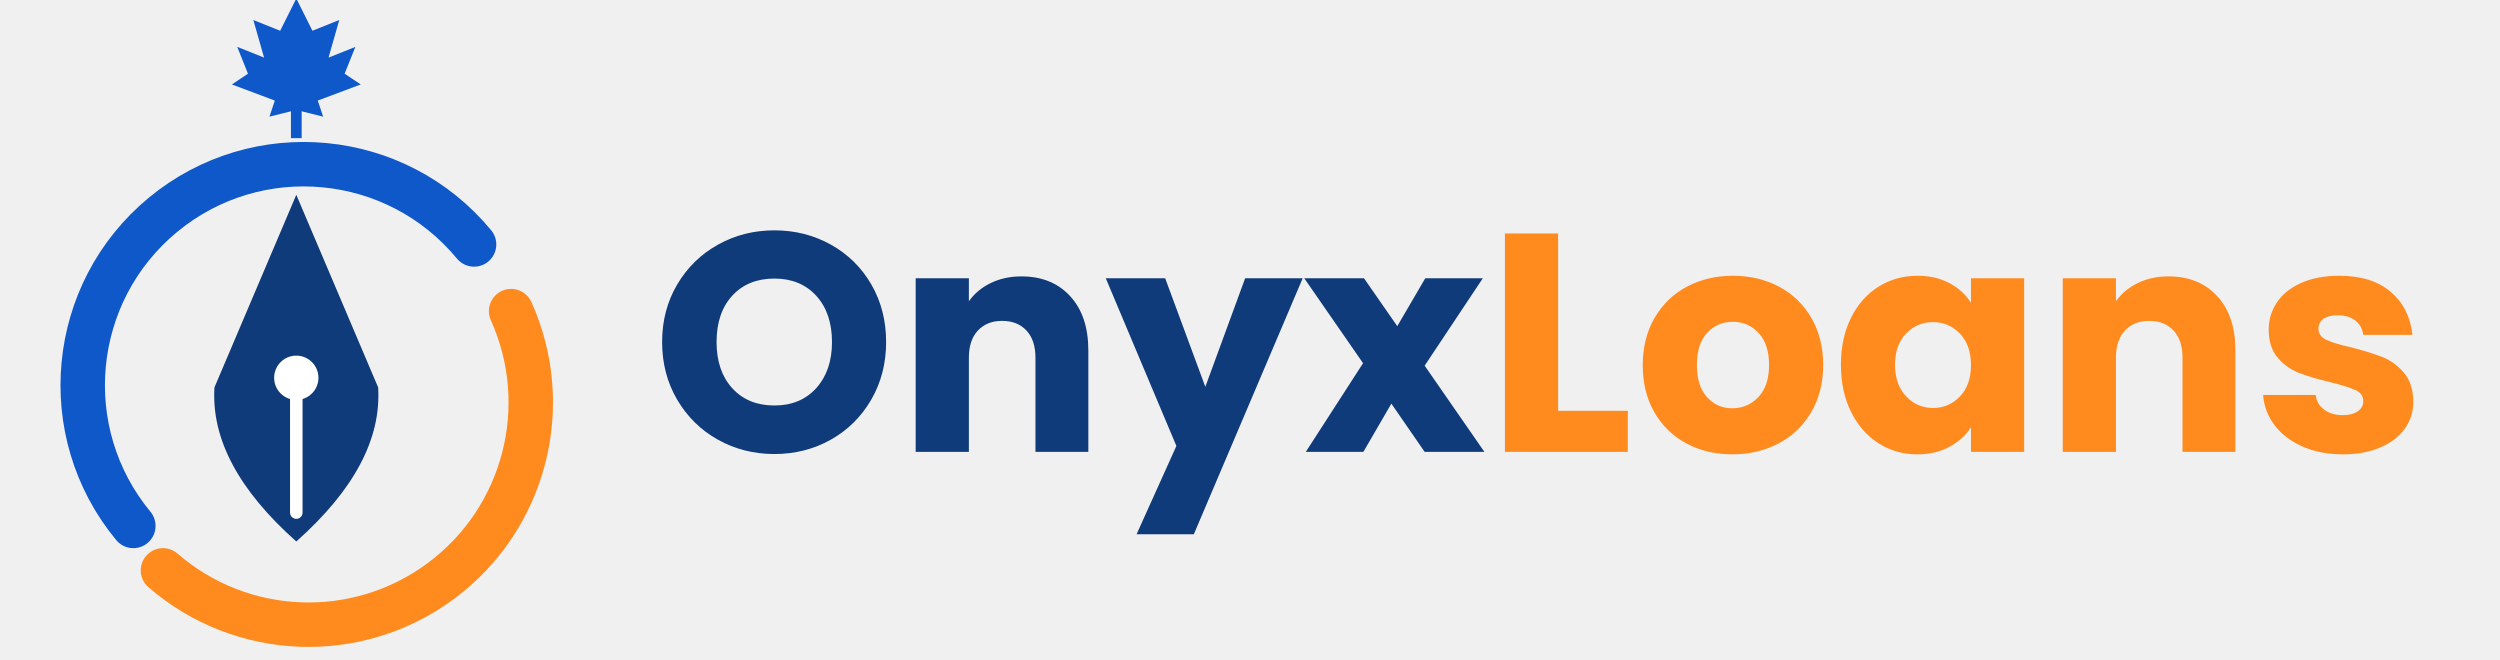
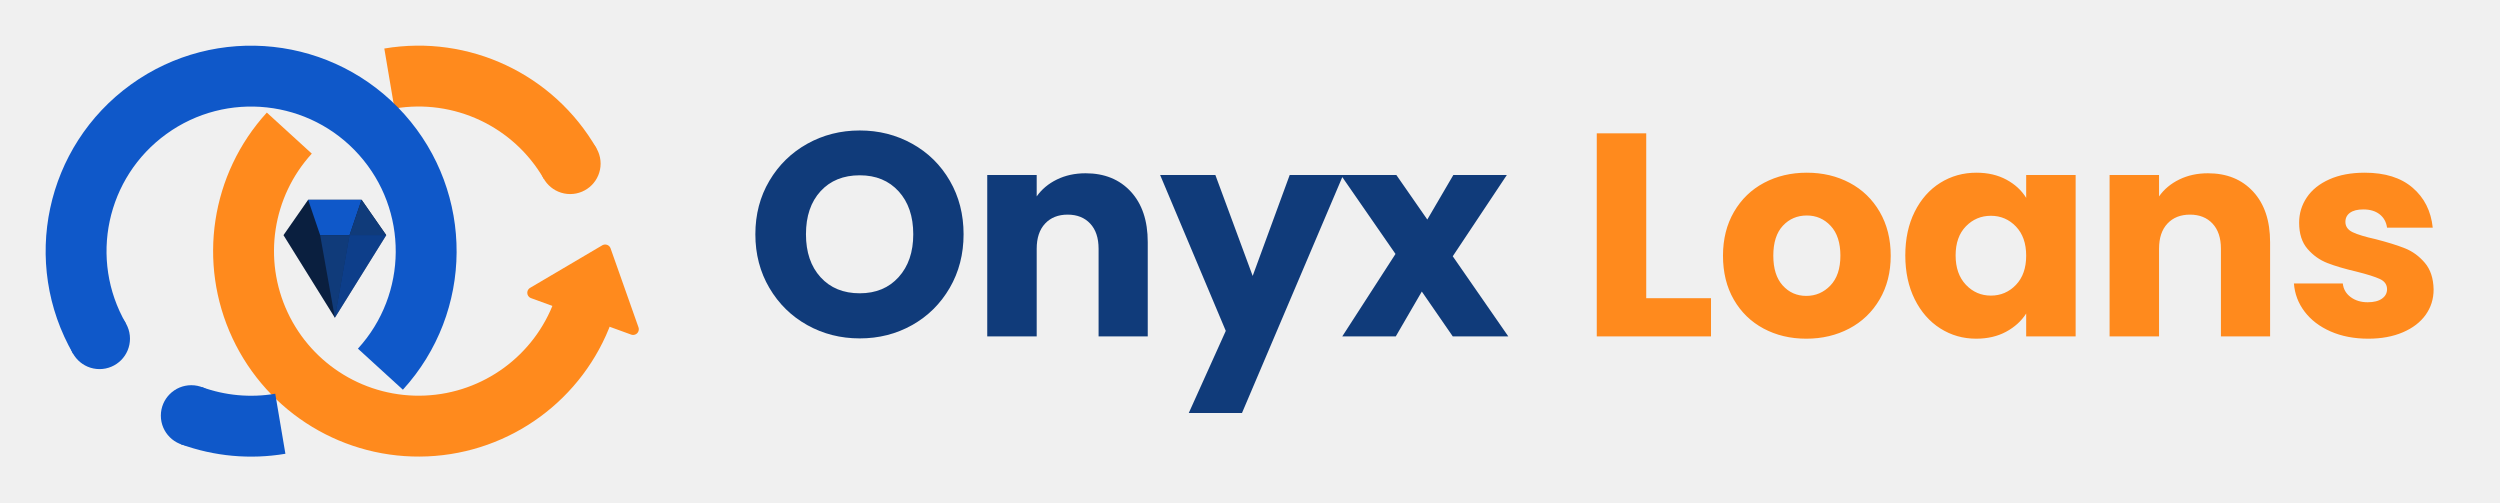
- <svg xmlns="http://www.w3.org/2000/svg" viewBox="0 0 675 178" width="675" height="178">
-   <g transform="translate(0,0) scale(1.0)">
-     <g transform="translate(0,18)">
-       <path d="M36 124 A58 58 0 1 1 128 48" fill="none" stroke="#0F58C9" stroke-width="12" stroke-linecap="round" />
-       <path d="M138 66 A60 60 0 0 1 44 136" fill="none" stroke="#FF8A1D" stroke-width="12" stroke-linecap="round" />
-       <g transform="translate(80,84) scale(1.3) translate(-80,-84)">
-         <path d="M80 46 L97 86 Q98 102 80 118 Q62 102 63 86 Z" fill="#103B7A" />
-         <circle cx="80" cy="84" r="4.6" fill="#FFFFFF" />
-         <path d="M80 88 L80 112" stroke="#FFFFFF" stroke-width="2.6" stroke-linecap="round" />
-       </g>
-     </g>
-     <path d="M0,-12 L3,-6 L8,-8 L6,-1 L11,-3 L9,2 L12,4 L4,7 L5,10 L1,9 L1,14 L-1,14 L-1,9 L-5,10 L-4,7 L-12,4 L-9,2 L-11,-3 L-6,-1 L-8,-8 L-3,-6 Z" transform="translate(80,17) scale(1.45)" fill="#0F58C9" />
+ <svg xmlns="http://www.w3.org/2000/svg" viewBox="0 0 657 132" width="657" height="132">
+   <g transform="translate(-12,-34) scale(1.0)">
+     <path d="M161.84 77.00 A46 46 0 0 0 114.33 54.64" fill="none" stroke="#FF8A1D" stroke-width="16" />
+     <path d="M88.03 68.98 A46 46 0 1 0 165.23 115.73" fill="none" stroke="#FF8A1D" stroke-width="16" />
+     <circle cx="161.84" cy="77.00" r="8.0" fill="#FF8A1D" />
+     <path d="M178.38 120.52 L171.04 99.76 L152.07 110.94 Z" fill="#FF8A1D" stroke="#FF8A1D" stroke-width="3" stroke-linejoin="round" />
+     <path d="M38.16 123.00 A46 46 0 1 1 111.97 131.02" fill="none" stroke="#0F58C9" stroke-width="16" />
+     <circle cx="38.16" cy="123.00" r="8.0" fill="#0F58C9" />
+     <path d="M85.67 145.36 A46 46 0 0 1 62.27 143.23" fill="none" stroke="#0F58C9" stroke-width="16" />
+     <circle cx="62.27" cy="143.23" r="8.0" fill="#0F58C9" />
+     <polygon points="92.98,86.50 107.02,86.50 113.50,95.80 100.00,117.50 86.50,95.80" fill="#0A1F3F" />
+     <polygon points="92.98,86.50 107.02,86.50 103.86,95.80 96.14,95.80" fill="#0F58C9" />
+     <polygon points="107.02,86.50 113.50,95.80 103.86,95.80" fill="#103B7A" />
+     <polygon points="96.14,95.80 103.86,95.80 100.00,117.50" fill="#103B7A" />
+     <polygon points="103.86,95.80 113.50,95.80 100.00,117.50" fill="#0F58C9" opacity="0.55" />
  </g>
-   <path d="M178.772 92.348Q178.772 83.696 182.846 76.808Q186.92 69.92 193.85 66.056Q200.78 62.192 209.096 62.192Q217.412 62.192 224.342 66.056Q231.272 69.92 235.262 76.808Q239.252 83.696 239.252 92.348Q239.252 101.0 235.22 107.93Q231.188 114.86 224.3 118.724Q217.412 122.588 209.096 122.588Q200.78 122.588 193.85 118.724Q186.92 114.86 182.846 107.93Q178.772 101.0 178.772 92.348ZM224.636 92.348Q224.636 84.536 220.394 79.874Q216.152 75.212 209.096 75.212Q201.956 75.212 197.714 79.832Q193.472 84.452 193.472 92.348Q193.472 100.16 197.714 104.822Q201.956 109.484 209.096 109.484Q216.152 109.484 220.394 104.78Q224.636 100.076 224.636 92.348ZM293.852 94.616V122.0H279.572V96.548Q279.572 91.844 277.136 89.24Q274.7 86.636 270.584 86.636Q266.468 86.636 264.032 89.24Q261.596 91.844 261.596 96.548V122.0H247.232V75.128H261.596V81.344Q263.78 78.236 267.476 76.43Q271.172 74.624 275.792 74.624Q284.024 74.624 288.938 79.958Q293.852 85.292 293.852 94.616ZM351.728 75.128 322.328 144.26H306.872L317.624 120.404L298.556 75.128H314.6L325.436 104.444L336.188 75.128ZM384.656 122.0 375.668 108.98 368.108 122.0H352.568L368.024 98.06L352.148 75.128H368.276L377.264 88.064L384.824 75.128H400.364L384.656 98.732L400.784 122.0Z" fill="#103B7A" />
-   <path d="M420.692 110.912H439.508V122.0H406.328V63.032H420.692ZM443.54 98.564Q443.54 91.34 446.732 85.838Q449.924 80.336 455.468 77.396Q461.012 74.456 467.9 74.456Q474.788 74.456 480.332 77.396Q485.876 80.336 489.068 85.838Q492.26 91.34 492.26 98.564Q492.26 105.788 489.026 111.29Q485.792 116.792 480.206 119.732Q474.62 122.672 467.732 122.672Q460.844 122.672 455.342 119.732Q449.84 116.792 446.69 111.332Q443.54 105.872 443.54 98.564ZM477.644 98.564Q477.644 92.936 474.83 89.912Q472.016 86.888 467.9 86.888Q463.7 86.888 460.928 89.87Q458.156 92.852 458.156 98.564Q458.156 104.192 460.886 107.216Q463.616 110.24 467.732 110.24Q471.848 110.24 474.746 107.216Q477.644 104.192 477.644 98.564ZM517.712 74.456Q522.668 74.456 526.406 76.472Q530.144 78.488 532.16 81.764V75.128H546.524V122.0H532.16V115.364Q530.06 118.64 526.322 120.656Q522.584 122.672 517.628 122.672Q511.916 122.672 507.212 119.69Q502.508 116.708 499.778 111.206Q497.048 105.704 497.048 98.48Q497.048 91.256 499.778 85.796Q502.508 80.336 507.212 77.396Q511.916 74.456 517.712 74.456ZM521.912 86.972Q517.628 86.972 514.646 90.038Q511.664 93.104 511.664 98.48Q511.664 103.856 514.646 107.006Q517.628 110.156 521.912 110.156Q526.196 110.156 529.178 107.048Q532.16 103.94 532.16 98.564Q532.16 93.188 529.178 90.08Q526.196 86.972 521.912 86.972ZM603.56 94.616V122.0H589.28V96.548Q589.28 91.844 586.844 89.24Q584.408 86.636 580.292 86.636Q576.176 86.636 573.74 89.24Q571.304 91.844 571.304 96.548V122.0H556.94V75.128H571.304V81.344Q573.488 78.236 577.184 76.43Q580.88 74.624 585.5 74.624Q593.732 74.624 598.646 79.958Q603.56 85.292 603.56 94.616ZM611.036 106.628H625.232Q625.484 109.064 627.5 110.576Q629.516 112.088 632.456 112.088Q635.144 112.088 636.614 111.038Q638.084 109.988 638.084 108.308Q638.084 106.292 635.984 105.326Q633.884 104.36 629.18 103.184Q624.14 102.008 620.78 100.706Q617.42 99.404 614.984 96.59Q612.548 93.776 612.548 88.988Q612.548 84.956 614.774 81.638Q617 78.32 621.326 76.388Q625.652 74.456 631.616 74.456Q640.436 74.456 645.518 78.824Q650.6 83.192 651.356 90.416H638.084Q637.748 87.98 635.942 86.552Q634.136 85.124 631.196 85.124Q628.676 85.124 627.332 86.09Q625.988 87.056 625.988 88.736Q625.988 90.752 628.13 91.76Q630.272 92.768 634.808 93.776Q640.016 95.12 643.292 96.422Q646.568 97.724 649.046 100.622Q651.524 103.52 651.608 108.392Q651.608 112.508 649.298 115.742Q646.988 118.976 642.662 120.824Q638.336 122.672 632.624 122.672Q626.492 122.672 621.704 120.572Q616.916 118.472 614.144 114.818Q611.372 111.164 611.036 106.628Z" fill="#FF8A1D" />
+   <path d="M198.508 61.572Q198.508 53.744 202.194 47.512Q205.88 41.28 212.15 37.784Q218.42 34.288 225.944 34.288Q233.468 34.288 239.738 37.784Q246.008 41.28 249.618 47.512Q253.228 53.744 253.228 61.572Q253.228 69.4 249.58 75.67Q245.932 81.94 239.7 85.436Q233.468 88.932 225.944 88.932Q218.42 88.932 212.15 85.436Q205.88 81.94 202.194 75.67Q198.508 69.4 198.508 61.572ZM240.004 61.572Q240.004 54.504 236.166 50.286Q232.328 46.068 225.944 46.068Q219.484 46.068 215.646 50.248Q211.808 54.428 211.808 61.572Q211.808 68.64 215.646 72.858Q219.484 77.076 225.944 77.076Q232.328 77.076 236.166 72.82Q240.004 68.564 240.004 61.572ZM301.628 63.624V88.4H288.708V65.372Q288.708 61.116 286.504 58.76Q284.3 56.404 280.576 56.404Q276.852 56.404 274.648 58.76Q272.444 61.116 272.444 65.372V88.4H259.448V45.992H272.444V51.616Q274.42 48.804 277.764 47.17Q281.108 45.536 285.288 45.536Q292.736 45.536 297.182 50.362Q301.628 55.188 301.628 63.624ZM352.992 45.992 326.392 108.54H312.408L322.136 86.956L304.884 45.992H319.4L329.204 72.516L338.932 45.992ZM381.784 88.4 373.652 76.62 366.812 88.4H352.752L366.736 66.74L352.372 45.992H366.964L375.096 57.696L381.936 45.992H395.996L381.784 67.348L396.376 88.4Z" fill="#103B7A" />
+   <path d="M432.628 78.368H449.652V88.4H419.632V35.048H432.628ZM452.8 67.196Q452.8 60.66 455.688 55.682Q458.576 50.704 463.592 48.044Q468.608 45.384 474.84 45.384Q481.072 45.384 486.088 48.044Q491.104 50.704 493.992 55.682Q496.88 60.66 496.88 67.196Q496.88 73.732 493.954 78.71Q491.028 83.688 485.974 86.348Q480.92 89.008 474.688 89.008Q468.456 89.008 463.478 86.348Q458.5 83.688 455.65 78.748Q452.8 73.808 452.8 67.196ZM483.656 67.196Q483.656 62.104 481.11 59.368Q478.564 56.632 474.84 56.632Q471.04 56.632 468.532 59.33Q466.024 62.028 466.024 67.196Q466.024 72.288 468.494 75.024Q470.964 77.76 474.688 77.76Q478.412 77.76 481.034 75.024Q483.656 72.288 483.656 67.196ZM519.408 45.384Q523.892 45.384 527.274 47.208Q530.656 49.032 532.48 51.996V45.992H545.476V88.4H532.48V82.396Q530.58 85.36 527.198 87.184Q523.816 89.008 519.332 89.008Q514.164 89.008 509.908 86.31Q505.652 83.612 503.182 78.634Q500.712 73.656 500.712 67.12Q500.712 60.584 503.182 55.644Q505.652 50.704 509.908 48.044Q514.164 45.384 519.408 45.384ZM523.208 56.708Q519.332 56.708 516.634 59.482Q513.936 62.256 513.936 67.12Q513.936 71.984 516.634 74.834Q519.332 77.684 523.208 77.684Q527.084 77.684 529.782 74.872Q532.48 72.06 532.48 67.196Q532.48 62.332 529.782 59.52Q527.084 56.708 523.208 56.708ZM596.58 63.624V88.4H583.66V65.372Q583.66 61.116 581.456 58.76Q579.252 56.404 575.528 56.404Q571.804 56.404 569.6 58.76Q567.396 61.116 567.396 65.372V88.4H554.4V45.992H567.396V51.616Q569.372 48.804 572.716 47.17Q576.06 45.536 580.24 45.536Q587.688 45.536 592.134 50.362Q596.58 55.188 596.58 63.624ZM602.844 74.492H615.688Q615.916 76.696 617.74 78.064Q619.564 79.432 622.224 79.432Q624.656 79.432 625.986 78.482Q627.316 77.532 627.316 76.012Q627.316 74.188 625.416 73.314Q623.516 72.44 619.26 71.376Q614.7 70.312 611.66 69.134Q608.62 67.956 606.416 65.41Q604.212 62.864 604.212 58.532Q604.212 54.884 606.226 51.882Q608.24 48.88 612.154 47.132Q616.068 45.384 621.464 45.384Q629.444 45.384 634.042 49.336Q638.64 53.288 639.324 59.824H627.316Q627.012 57.62 625.378 56.328Q623.744 55.036 621.084 55.036Q618.804 55.036 617.588 55.91Q616.372 56.784 616.372 58.304Q616.372 60.128 618.31 61.04Q620.248 61.952 624.352 62.864Q629.064 64.08 632.028 65.258Q634.992 66.436 637.234 69.058Q639.476 71.68 639.552 76.088Q639.552 79.812 637.462 82.738Q635.372 85.664 631.458 87.336Q627.544 89.008 622.376 89.008Q616.828 89.008 612.496 87.108Q608.164 85.208 605.656 81.902Q603.148 78.596 602.844 74.492Z" fill="#FF8A1D" />
</svg>
